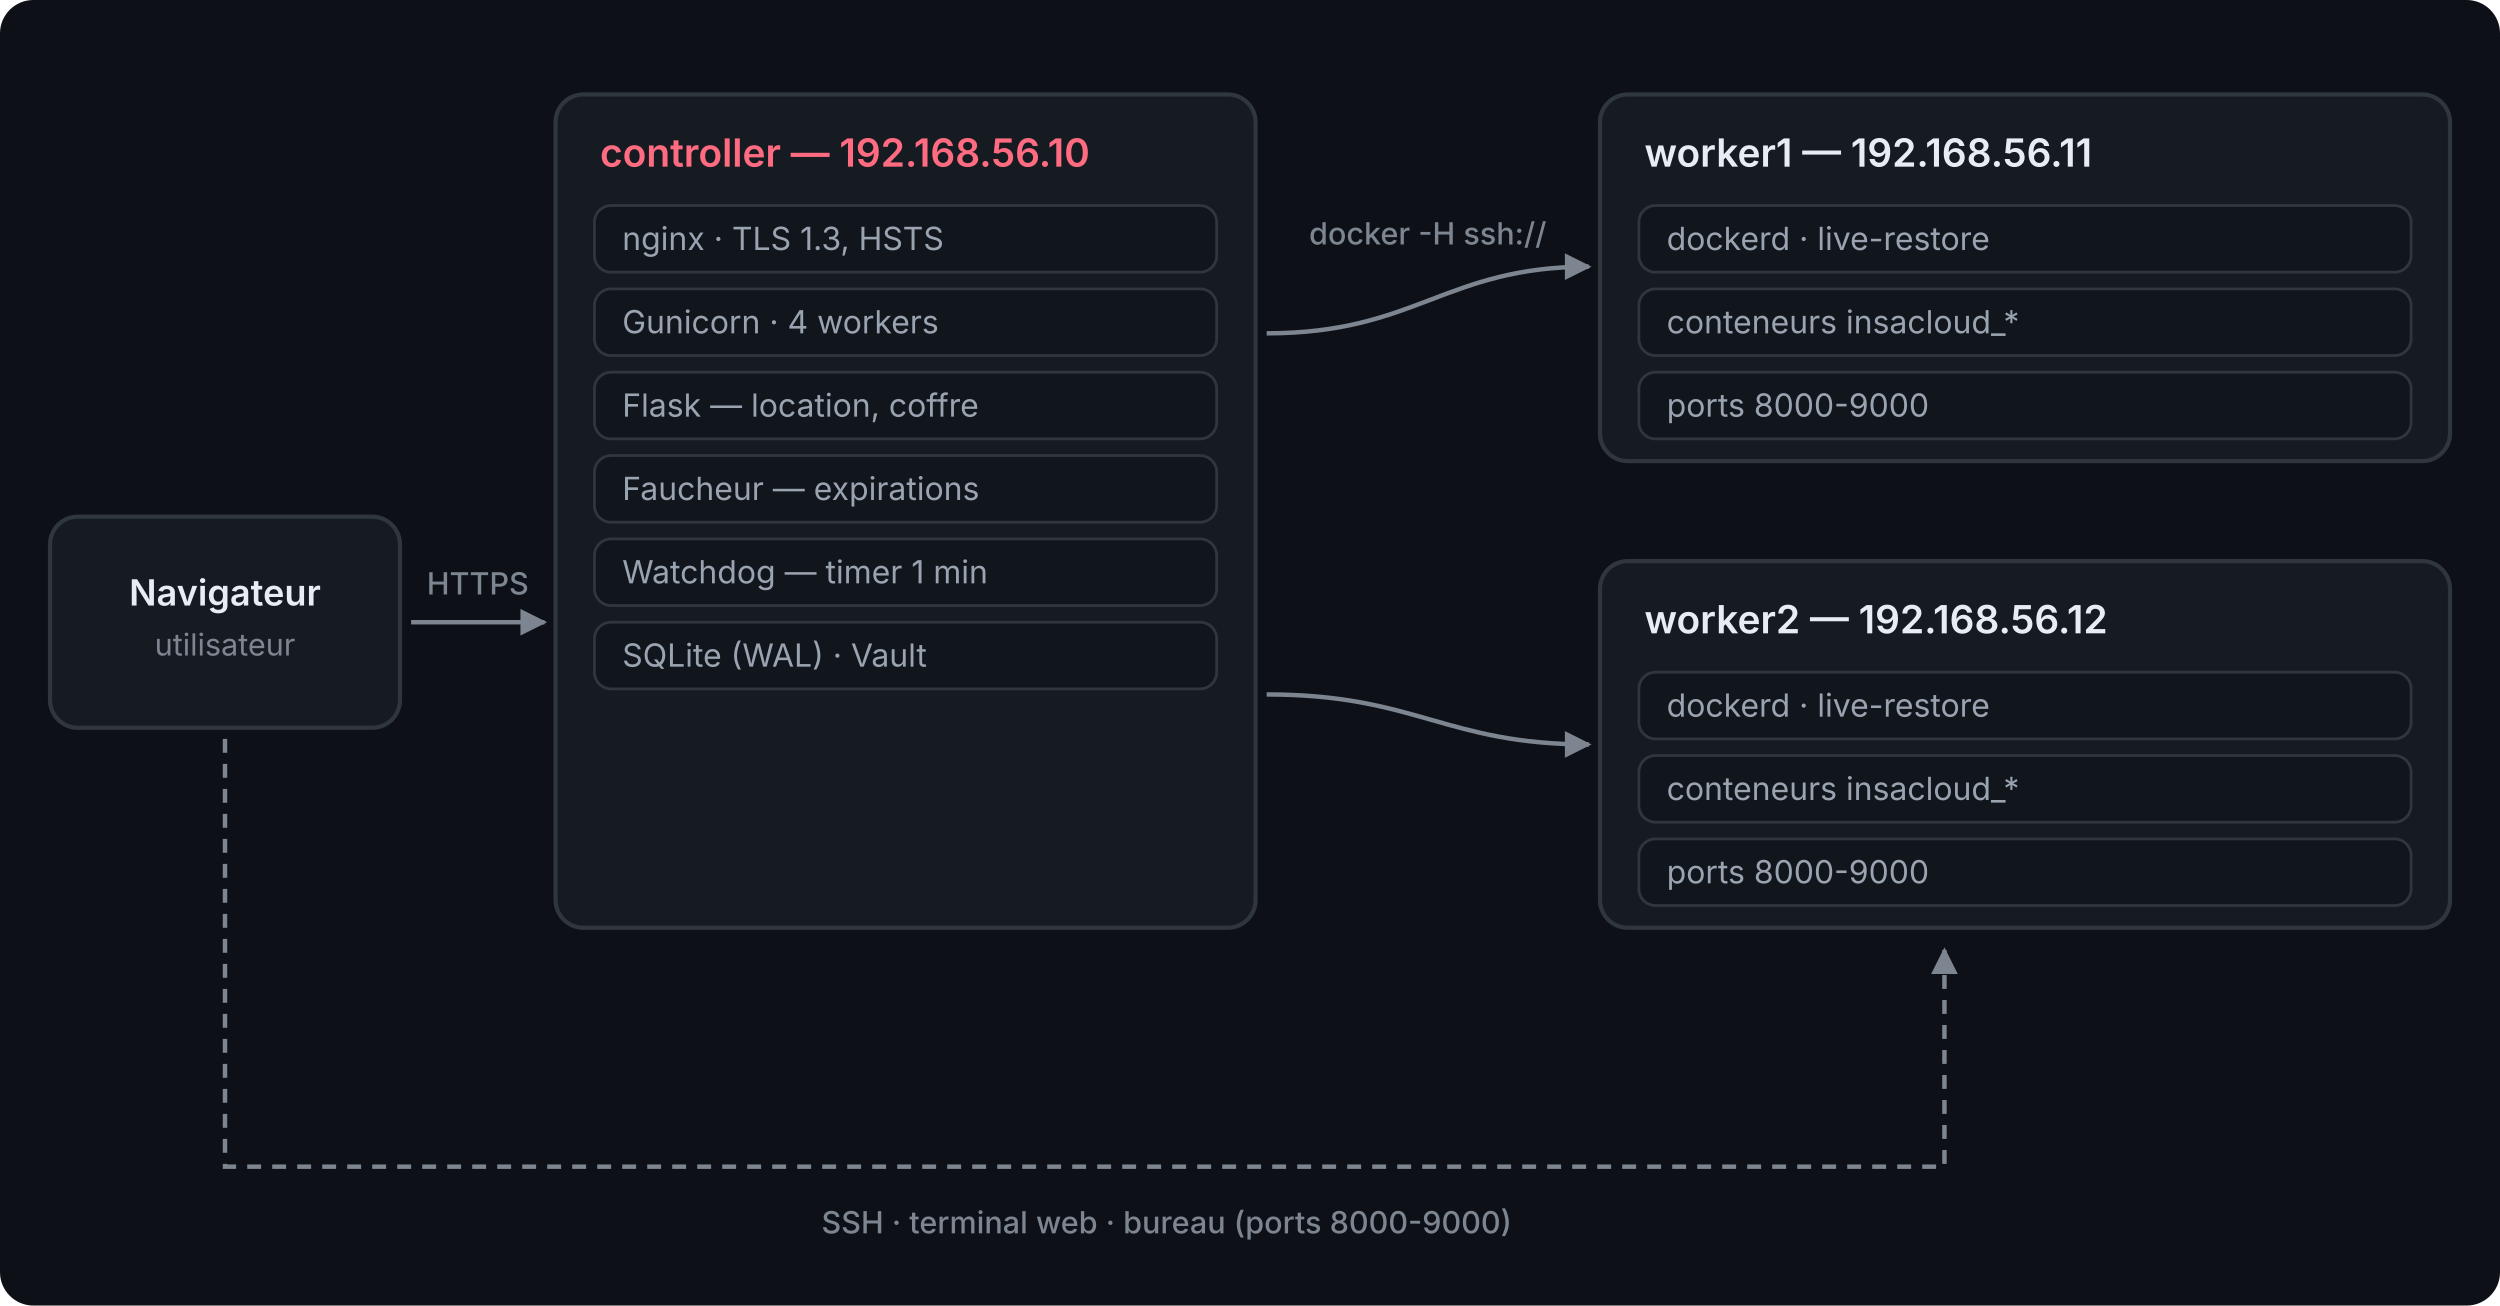
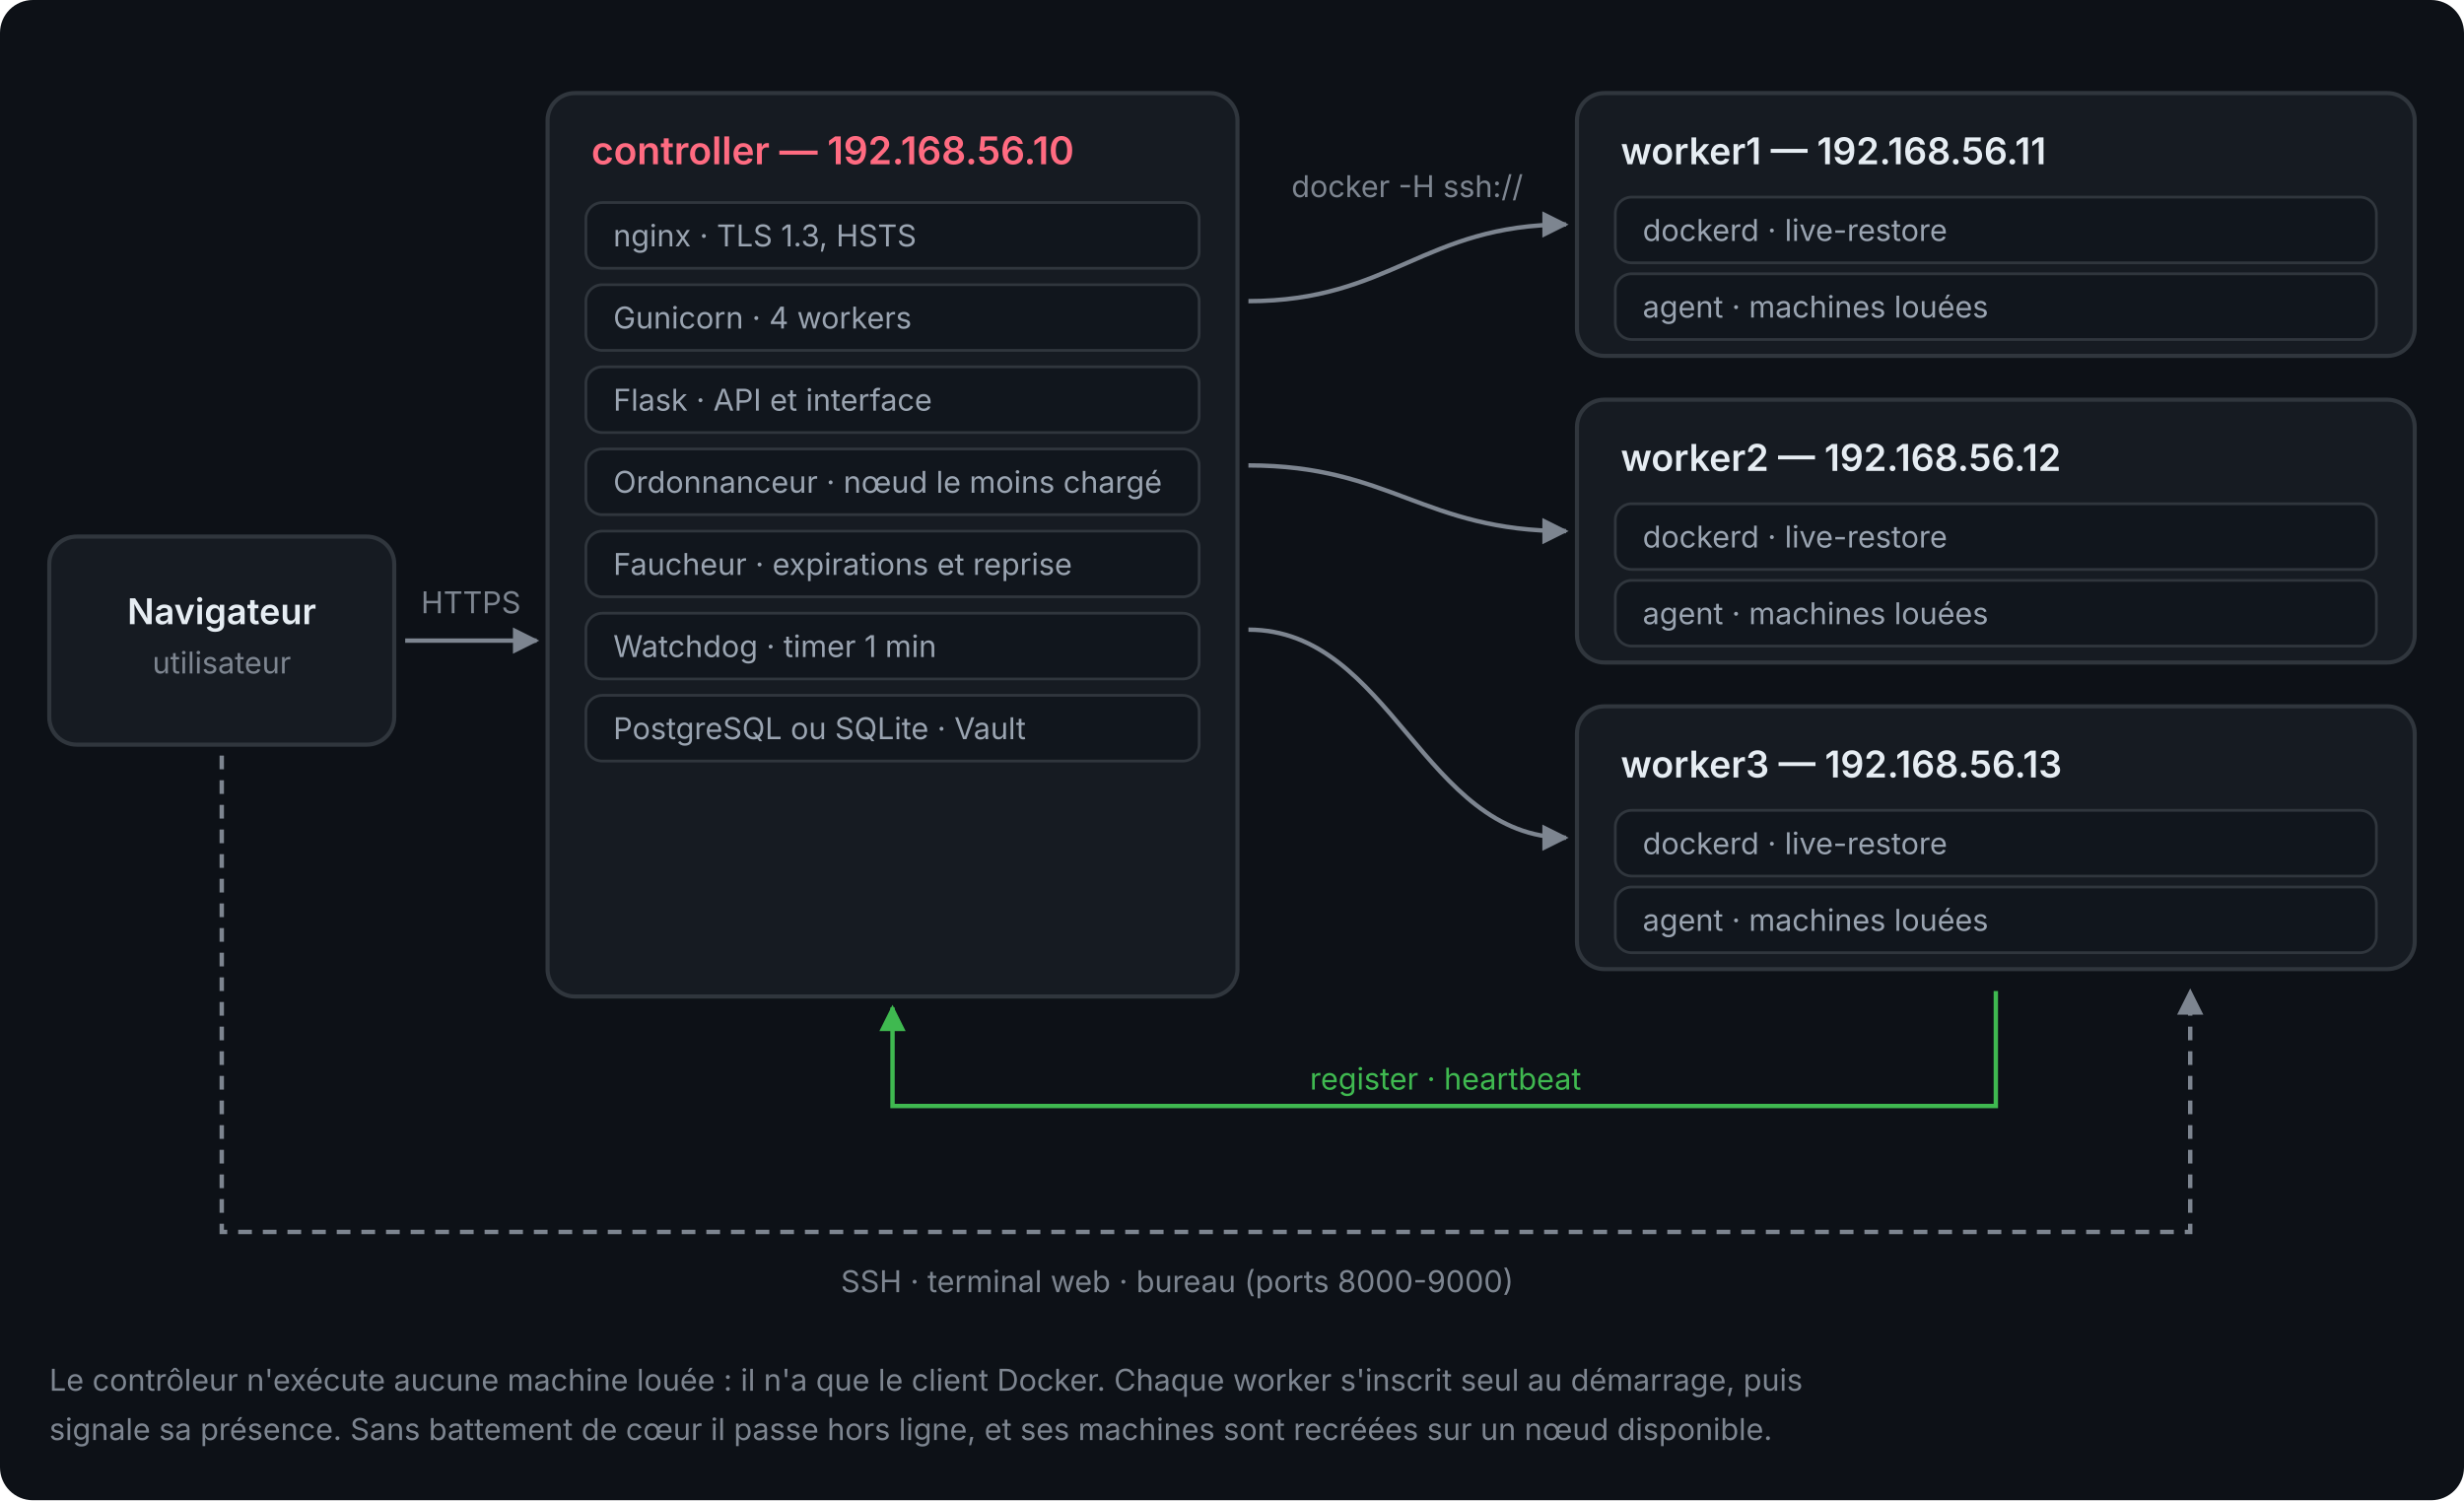
- <svg xmlns="http://www.w3.org/2000/svg" viewBox="0 0 900 470" width="900" height="470" role="img" aria-label="Architecture InsaCloud">
+ <svg xmlns="http://www.w3.org/2000/svg" viewBox="0 0 900 548" width="900" height="548" role="img" aria-label="Architecture InsaCloud : un contrôleur et trois nœuds d'exécution qui s'inscrivent eux-mêmes">
  <defs>
    <marker id="arrow" viewBox="0 0 10 10" refX="9" refY="5" markerWidth="6" markerHeight="6" orient="auto-start-reverse">
      <path d="M 0 0 L 10 5 L 0 10 z" fill="#7d8590" />
    </marker>
-     <marker id="arrowD" viewBox="0 0 10 10" refX="9" refY="5" markerWidth="6" markerHeight="6" orient="auto-start-reverse">
-       <path d="M 0 0 L 10 5 L 0 10 z" fill="#7d8590" />
+     <marker id="arrowV" viewBox="0 0 10 10" refX="9" refY="5" markerWidth="6" markerHeight="6" orient="auto-start-reverse">
+       <path d="M 0 0 L 10 5 L 0 10 z" fill="#3fb950" />
    </marker>
  </defs>
-   <rect width="900" height="470" rx="12" fill="#0d1117" />
-   <rect x="18" y="186" width="126" height="76" rx="10" fill="#161b22" stroke="#30363d" stroke-width="1.5" />
-   <text x="81" y="218" font-family="-apple-system, BlinkMacSystemFont, 'Segoe UI', Inter, Roboto, sans-serif" font-size="13" font-weight="600" fill="#e6edf3" text-anchor="middle">Navigateur</text>
-   <text x="81" y="236" font-family="-apple-system, BlinkMacSystemFont, 'Segoe UI', Inter, Roboto, sans-serif" font-size="11" fill="#7d8590" text-anchor="middle">utilisateur</text>
-   <path d="M 148 224 L 196 224" fill="none" stroke="#7d8590" stroke-width="1.6" marker-end="url(#arrow)" />
-   <text x="172" y="214" font-family="-apple-system, BlinkMacSystemFont, 'Segoe UI', Inter, Roboto, sans-serif" font-size="11" font-weight="500" fill="#7d8590" text-anchor="middle">HTTPS</text>
-   <rect x="200" y="34" width="252" height="300" rx="10" fill="#161b22" stroke="#30363d" stroke-width="1.5" />
+   <rect width="900" height="548" rx="12" fill="#0d1117" />
+   <rect x="18" y="196" width="126" height="76" rx="10" fill="#161b22" stroke="#30363d" stroke-width="1.5" />
+   <text x="81" y="228" font-family="-apple-system, BlinkMacSystemFont, 'Segoe UI', Inter, Roboto, sans-serif" font-size="13" font-weight="600" fill="#e6edf3" text-anchor="middle">Navigateur</text>
+   <text x="81" y="246" font-family="-apple-system, BlinkMacSystemFont, 'Segoe UI', Inter, Roboto, sans-serif" font-size="11" fill="#7d8590" text-anchor="middle">utilisateur</text>
+   <path d="M 148 234 L 196 234" fill="none" stroke="#7d8590" stroke-width="1.6" marker-end="url(#arrow)" />
+   <text x="172" y="224" font-family="-apple-system, BlinkMacSystemFont, 'Segoe UI', Inter, Roboto, sans-serif" font-size="11" fill="#7d8590" text-anchor="middle">HTTPS</text>
+   <rect x="200" y="34" width="252" height="330" rx="10" fill="#161b22" stroke="#30363d" stroke-width="1.5" />
  <text x="216" y="60" font-family="-apple-system, BlinkMacSystemFont, 'Segoe UI', Inter, Roboto, sans-serif" font-size="14" font-weight="600" fill="#ff6b81">controller — 192.168.56.10</text>
  <rect x="214" y="74" width="224" height="24" rx="6" fill="#11161d" stroke="#30363d" stroke-width="1" />
-   <text x="224" y="90" font-family="-apple-system, BlinkMacSystemFont, 'Segoe UI', Inter, Roboto, sans-serif" font-size="11.5" fill="#9aa4b1">nginx · TLS 1.3, HSTS</text>
+   <text x="224" y="90" font-family="-apple-system, BlinkMacSystemFont, 'Segoe UI', Inter, Roboto, sans-serif" font-size="11" fill="#9aa4b1">nginx · TLS 1.3, HSTS</text>
  <rect x="214" y="104" width="224" height="24" rx="6" fill="#11161d" stroke="#30363d" stroke-width="1" />
-   <text x="224" y="120" font-family="-apple-system, BlinkMacSystemFont, 'Segoe UI', Inter, Roboto, sans-serif" font-size="11.5" fill="#9aa4b1">Gunicorn · 4 workers</text>
+   <text x="224" y="120" font-family="-apple-system, BlinkMacSystemFont, 'Segoe UI', Inter, Roboto, sans-serif" font-size="11" fill="#9aa4b1">Gunicorn · 4 workers</text>
  <rect x="214" y="134" width="224" height="24" rx="6" fill="#11161d" stroke="#30363d" stroke-width="1" />
-   <text x="224" y="150" font-family="-apple-system, BlinkMacSystemFont, 'Segoe UI', Inter, Roboto, sans-serif" font-size="11.5" fill="#9aa4b1">Flask — location, coffre</text>
+   <text x="224" y="150" font-family="-apple-system, BlinkMacSystemFont, 'Segoe UI', Inter, Roboto, sans-serif" font-size="11" fill="#9aa4b1">Flask · API et interface</text>
  <rect x="214" y="164" width="224" height="24" rx="6" fill="#11161d" stroke="#30363d" stroke-width="1" />
-   <text x="224" y="180" font-family="-apple-system, BlinkMacSystemFont, 'Segoe UI', Inter, Roboto, sans-serif" font-size="11.5" fill="#9aa4b1">Faucheur — expirations</text>
+   <text x="224" y="180" font-family="-apple-system, BlinkMacSystemFont, 'Segoe UI', Inter, Roboto, sans-serif" font-size="11" fill="#9aa4b1">Ordonnanceur · nœud le moins chargé</text>
  <rect x="214" y="194" width="224" height="24" rx="6" fill="#11161d" stroke="#30363d" stroke-width="1" />
-   <text x="224" y="210" font-family="-apple-system, BlinkMacSystemFont, 'Segoe UI', Inter, Roboto, sans-serif" font-size="11.5" fill="#9aa4b1">Watchdog — timer 1 min</text>
+   <text x="224" y="210" font-family="-apple-system, BlinkMacSystemFont, 'Segoe UI', Inter, Roboto, sans-serif" font-size="11" fill="#9aa4b1">Faucheur · expirations et reprise</text>
  <rect x="214" y="224" width="224" height="24" rx="6" fill="#11161d" stroke="#30363d" stroke-width="1" />
-   <text x="224" y="240" font-family="-apple-system, BlinkMacSystemFont, 'Segoe UI', Inter, Roboto, sans-serif" font-size="11.5" fill="#9aa4b1">SQLite (WAL) · Vault</text>
-   <rect x="576" y="34" width="306" height="132" rx="10" fill="#161b22" stroke="#30363d" stroke-width="1.5" />
-   <text x="592" y="60" font-family="-apple-system, BlinkMacSystemFont, 'Segoe UI', Inter, Roboto, sans-serif" font-size="14" font-weight="600" fill="#e6edf3">worker1 — 192.168.56.11</text>
-   <rect x="590" y="74" width="278" height="24" rx="6" fill="#11161d" stroke="#30363d" stroke-width="1" />
-   <text x="600" y="90" font-family="-apple-system, BlinkMacSystemFont, 'Segoe UI', Inter, Roboto, sans-serif" font-size="11.5" fill="#9aa4b1">dockerd · live-restore</text>
-   <rect x="590" y="104" width="278" height="24" rx="6" fill="#11161d" stroke="#30363d" stroke-width="1" />
-   <text x="600" y="120" font-family="-apple-system, BlinkMacSystemFont, 'Segoe UI', Inter, Roboto, sans-serif" font-size="11.5" fill="#9aa4b1">conteneurs insacloud_*</text>
-   <rect x="590" y="134" width="278" height="24" rx="6" fill="#11161d" stroke="#30363d" stroke-width="1" />
-   <text x="600" y="150" font-family="-apple-system, BlinkMacSystemFont, 'Segoe UI', Inter, Roboto, sans-serif" font-size="11.5" fill="#9aa4b1">ports 8000-9000</text>
-   <rect x="576" y="202" width="306" height="132" rx="10" fill="#161b22" stroke="#30363d" stroke-width="1.5" />
-   <text x="592" y="228" font-family="-apple-system, BlinkMacSystemFont, 'Segoe UI', Inter, Roboto, sans-serif" font-size="14" font-weight="600" fill="#e6edf3">worker2 — 192.168.56.12</text>
-   <rect x="590" y="242" width="278" height="24" rx="6" fill="#11161d" stroke="#30363d" stroke-width="1" />
-   <text x="600" y="258" font-family="-apple-system, BlinkMacSystemFont, 'Segoe UI', Inter, Roboto, sans-serif" font-size="11.5" fill="#9aa4b1">dockerd · live-restore</text>
-   <rect x="590" y="272" width="278" height="24" rx="6" fill="#11161d" stroke="#30363d" stroke-width="1" />
-   <text x="600" y="288" font-family="-apple-system, BlinkMacSystemFont, 'Segoe UI', Inter, Roboto, sans-serif" font-size="11.5" fill="#9aa4b1">conteneurs insacloud_*</text>
-   <rect x="590" y="302" width="278" height="24" rx="6" fill="#11161d" stroke="#30363d" stroke-width="1" />
-   <text x="600" y="318" font-family="-apple-system, BlinkMacSystemFont, 'Segoe UI', Inter, Roboto, sans-serif" font-size="11.5" fill="#9aa4b1">ports 8000-9000</text>
-   <path d="M 456 120 C 510 120, 520 96, 572 96" fill="none" stroke="#7d8590" stroke-width="1.6" marker-end="url(#arrow)" />
-   <text x="514" y="88" font-family="-apple-system, BlinkMacSystemFont, 'Segoe UI', Inter, Roboto, sans-serif" font-size="11" font-weight="500" fill="#7d8590" text-anchor="middle">docker -H ssh://</text>
-   <path d="M 456 250 C 510 250, 520 268, 572 268" fill="none" stroke="#7d8590" stroke-width="1.6" marker-end="url(#arrow)" />
-   <path d="M 81 266 L 81 420 L 700 420 L 700 342" fill="none" stroke="#7d8590" stroke-width="1.6" stroke-dasharray="5 4" marker-end="url(#arrowD)" />
-   <text x="420" y="444" font-family="-apple-system, BlinkMacSystemFont, 'Segoe UI', Inter, Roboto, sans-serif" font-size="11" font-weight="500" fill="#7d8590" text-anchor="middle">SSH · terminal web · bureau (ports 8000-9000)</text>
+   <text x="224" y="240" font-family="-apple-system, BlinkMacSystemFont, 'Segoe UI', Inter, Roboto, sans-serif" font-size="11" fill="#9aa4b1">Watchdog · timer 1 min</text>
+   <rect x="214" y="254" width="224" height="24" rx="6" fill="#11161d" stroke="#30363d" stroke-width="1" />
+   <text x="224" y="270" font-family="-apple-system, BlinkMacSystemFont, 'Segoe UI', Inter, Roboto, sans-serif" font-size="11" fill="#9aa4b1">PostgreSQL ou SQLite · Vault</text>
+   <rect x="576" y="34" width="306" height="96" rx="10" fill="#161b22" stroke="#30363d" stroke-width="1.5" />
+   <text x="592" y="60" font-family="-apple-system, BlinkMacSystemFont, 'Segoe UI', Inter, Roboto, sans-serif" font-size="13.5" font-weight="600" fill="#e6edf3">worker1 — 192.168.56.11</text>
+   <rect x="590" y="72" width="278" height="24" rx="6" fill="#11161d" stroke="#30363d" stroke-width="1" />
+   <text x="600" y="88" font-family="-apple-system, BlinkMacSystemFont, 'Segoe UI', Inter, Roboto, sans-serif" font-size="11" fill="#9aa4b1">dockerd · live-restore</text>
+   <rect x="590" y="100" width="278" height="24" rx="6" fill="#11161d" stroke="#30363d" stroke-width="1" />
+   <text x="600" y="116" font-family="-apple-system, BlinkMacSystemFont, 'Segoe UI', Inter, Roboto, sans-serif" font-size="11" fill="#9aa4b1">agent · machines louées</text>
+   <rect x="576" y="146" width="306" height="96" rx="10" fill="#161b22" stroke="#30363d" stroke-width="1.5" />
+   <text x="592" y="172" font-family="-apple-system, BlinkMacSystemFont, 'Segoe UI', Inter, Roboto, sans-serif" font-size="13.5" font-weight="600" fill="#e6edf3">worker2 — 192.168.56.12</text>
+   <rect x="590" y="184" width="278" height="24" rx="6" fill="#11161d" stroke="#30363d" stroke-width="1" />
+   <text x="600" y="200" font-family="-apple-system, BlinkMacSystemFont, 'Segoe UI', Inter, Roboto, sans-serif" font-size="11" fill="#9aa4b1">dockerd · live-restore</text>
+   <rect x="590" y="212" width="278" height="24" rx="6" fill="#11161d" stroke="#30363d" stroke-width="1" />
+   <text x="600" y="228" font-family="-apple-system, BlinkMacSystemFont, 'Segoe UI', Inter, Roboto, sans-serif" font-size="11" fill="#9aa4b1">agent · machines louées</text>
+   <rect x="576" y="258" width="306" height="96" rx="10" fill="#161b22" stroke="#30363d" stroke-width="1.5" />
+   <text x="592" y="284" font-family="-apple-system, BlinkMacSystemFont, 'Segoe UI', Inter, Roboto, sans-serif" font-size="13.5" font-weight="600" fill="#e6edf3">worker3 — 192.168.56.13</text>
+   <rect x="590" y="296" width="278" height="24" rx="6" fill="#11161d" stroke="#30363d" stroke-width="1" />
+   <text x="600" y="312" font-family="-apple-system, BlinkMacSystemFont, 'Segoe UI', Inter, Roboto, sans-serif" font-size="11" fill="#9aa4b1">dockerd · live-restore</text>
+   <rect x="590" y="324" width="278" height="24" rx="6" fill="#11161d" stroke="#30363d" stroke-width="1" />
+   <text x="600" y="340" font-family="-apple-system, BlinkMacSystemFont, 'Segoe UI', Inter, Roboto, sans-serif" font-size="11" fill="#9aa4b1">agent · machines louées</text>
+   <path d="M 456 110 C 508 110, 520 82, 572 82" fill="none" stroke="#7d8590" stroke-width="1.6" marker-end="url(#arrow)" />
+   <text x="514" y="72" font-family="-apple-system, BlinkMacSystemFont, 'Segoe UI', Inter, Roboto, sans-serif" font-size="11" fill="#7d8590" text-anchor="middle">docker -H ssh://</text>
+   <path d="M 456 170 C 508 170, 520 194, 572 194" fill="none" stroke="#7d8590" stroke-width="1.6" marker-end="url(#arrow)" />
+   <path d="M 456 230 C 508 230, 520 306, 572 306" fill="none" stroke="#7d8590" stroke-width="1.6" marker-end="url(#arrow)" />
+   <path d="M 729 362 L 729 404 L 326 404 L 326 368" fill="none" stroke="#3fb950" stroke-width="1.6" marker-end="url(#arrowV)" />
+   <text x="528" y="398" font-family="-apple-system, BlinkMacSystemFont, 'Segoe UI', Inter, Roboto, sans-serif" font-size="11" fill="#3fb950" text-anchor="middle">register · heartbeat</text>
+   <path d="M 81 276 L 81 450 L 800 450 L 800 362" fill="none" stroke="#7d8590" stroke-width="1.6" stroke-dasharray="5 4" marker-end="url(#arrow)" />
+   <text x="430" y="472" font-family="-apple-system, BlinkMacSystemFont, 'Segoe UI', Inter, Roboto, sans-serif" font-size="11" fill="#7d8590" text-anchor="middle">SSH · terminal web · bureau (ports 8000-9000)</text>
+   <text x="18" y="508" font-family="-apple-system, BlinkMacSystemFont, 'Segoe UI', Inter, Roboto, sans-serif" font-size="11" fill="#7d8590">Le contrôleur n'exécute aucune machine louée : il n'a que le client Docker. Chaque worker s'inscrit seul au démarrage, puis</text>
+   <text x="18" y="526" font-family="-apple-system, BlinkMacSystemFont, 'Segoe UI', Inter, Roboto, sans-serif" font-size="11" fill="#7d8590">signale sa présence. Sans battement de cœur il passe hors ligne, et ses machines sont recréées sur un nœud disponible.</text>
</svg>
